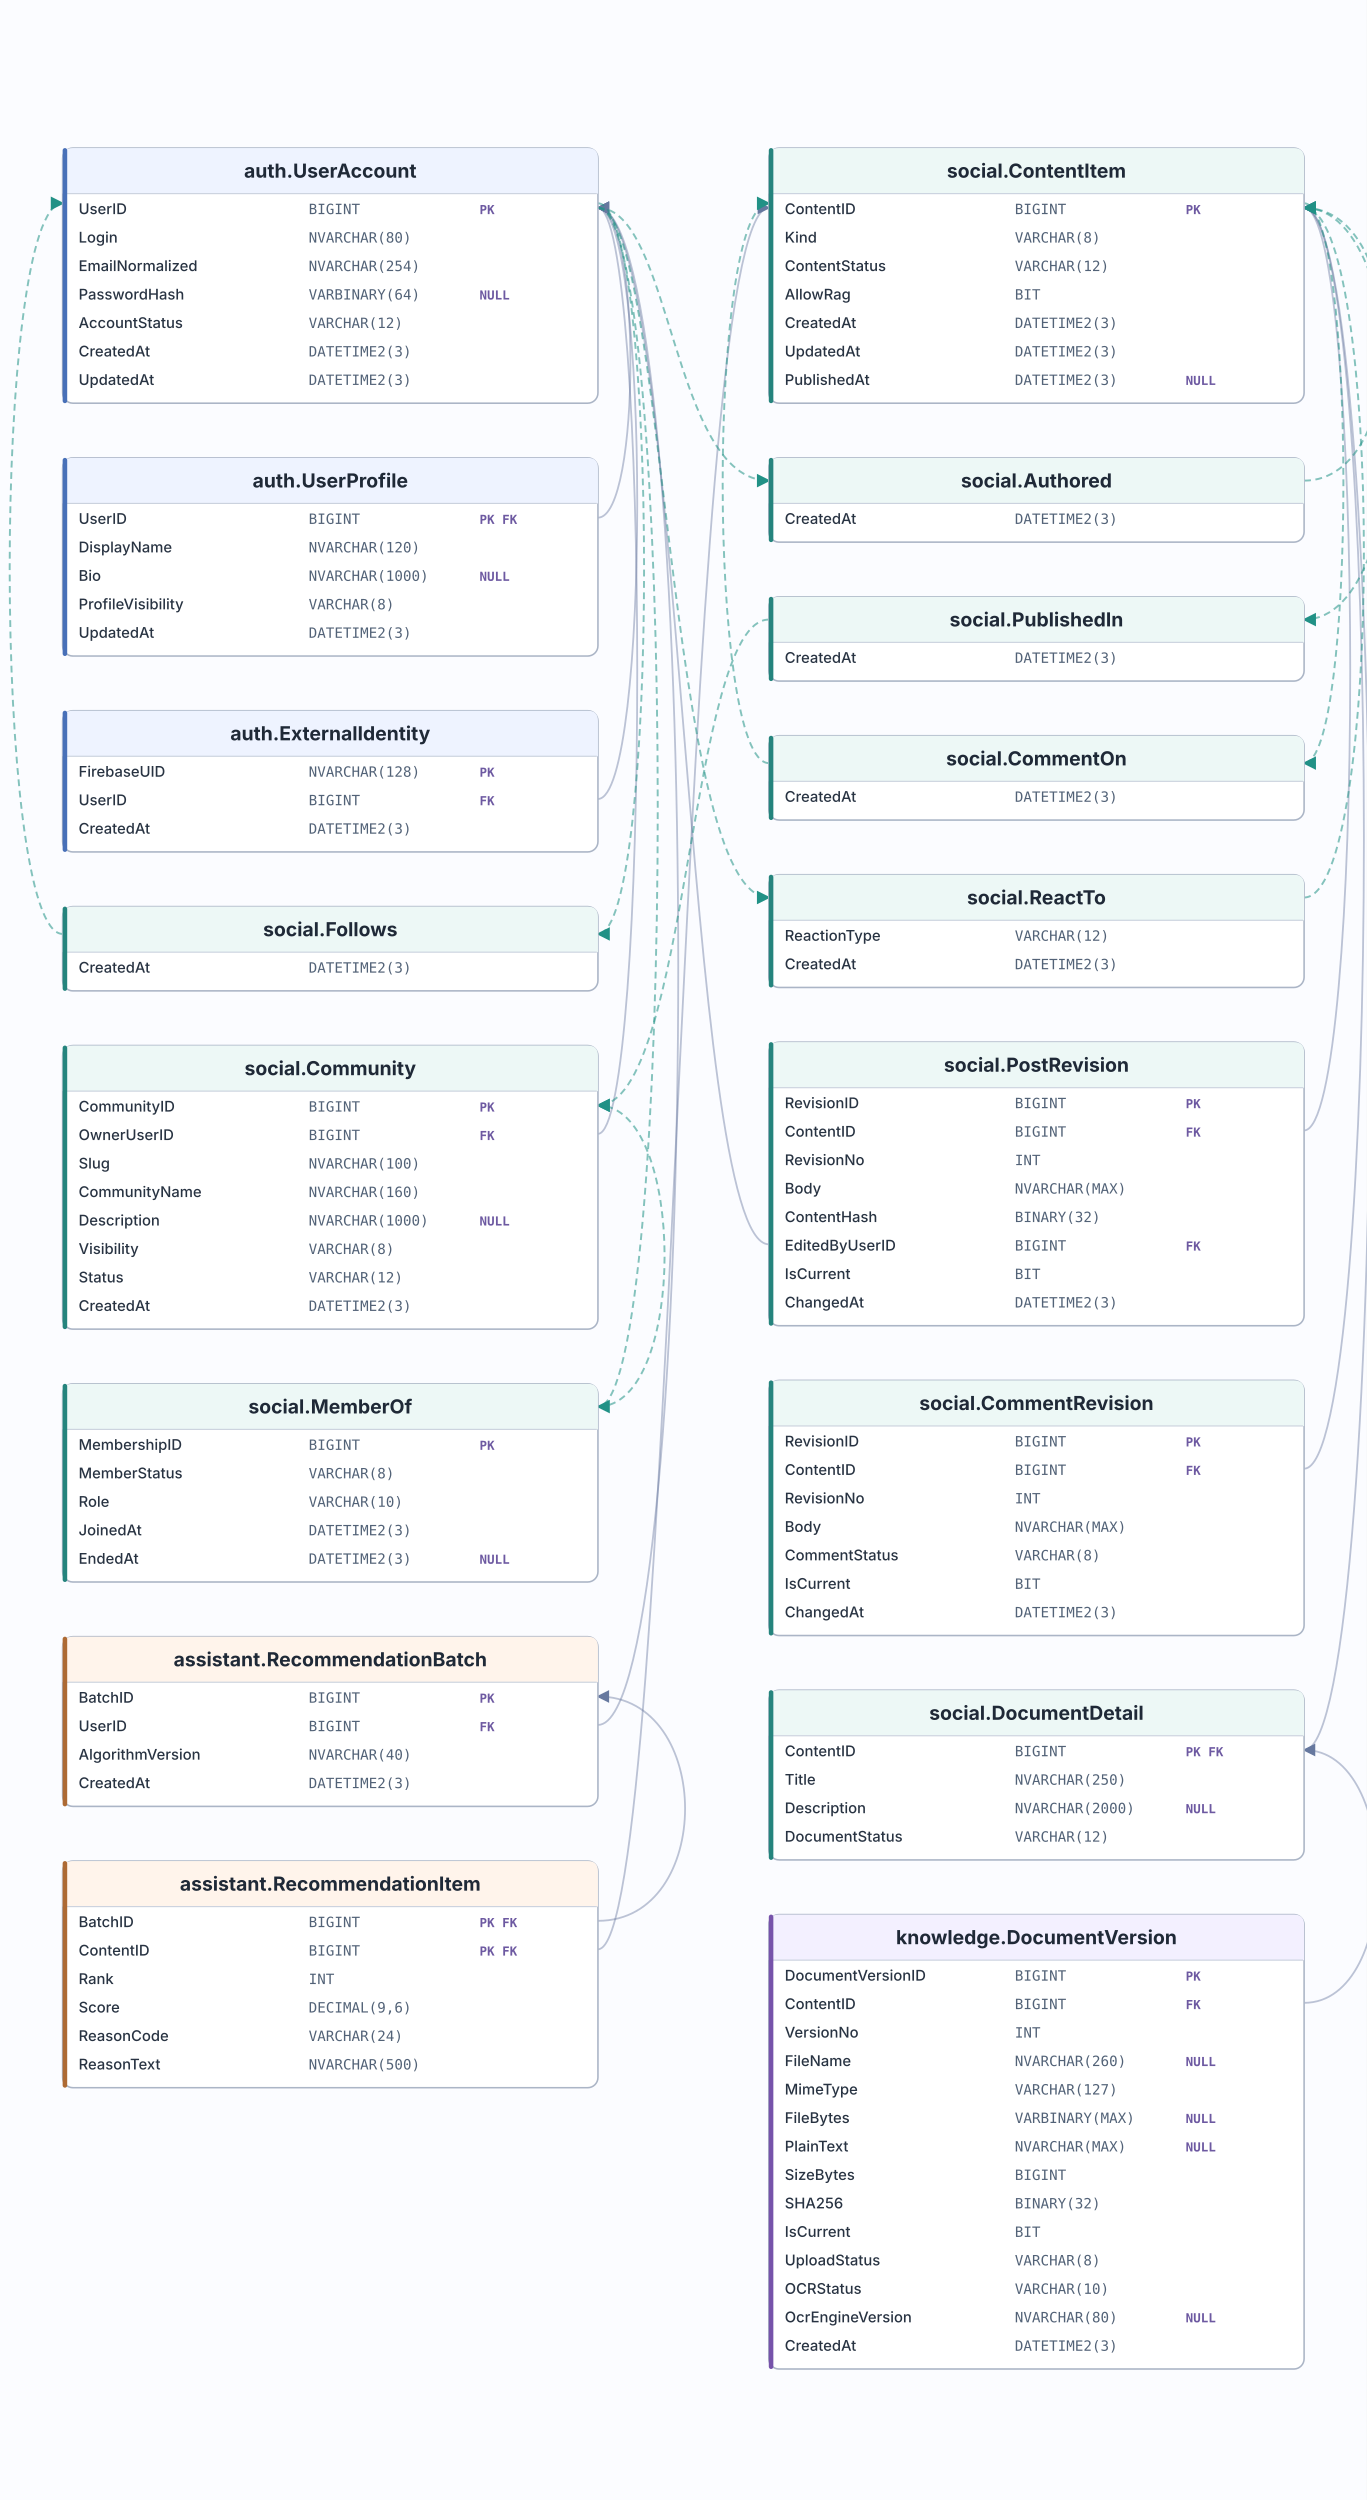
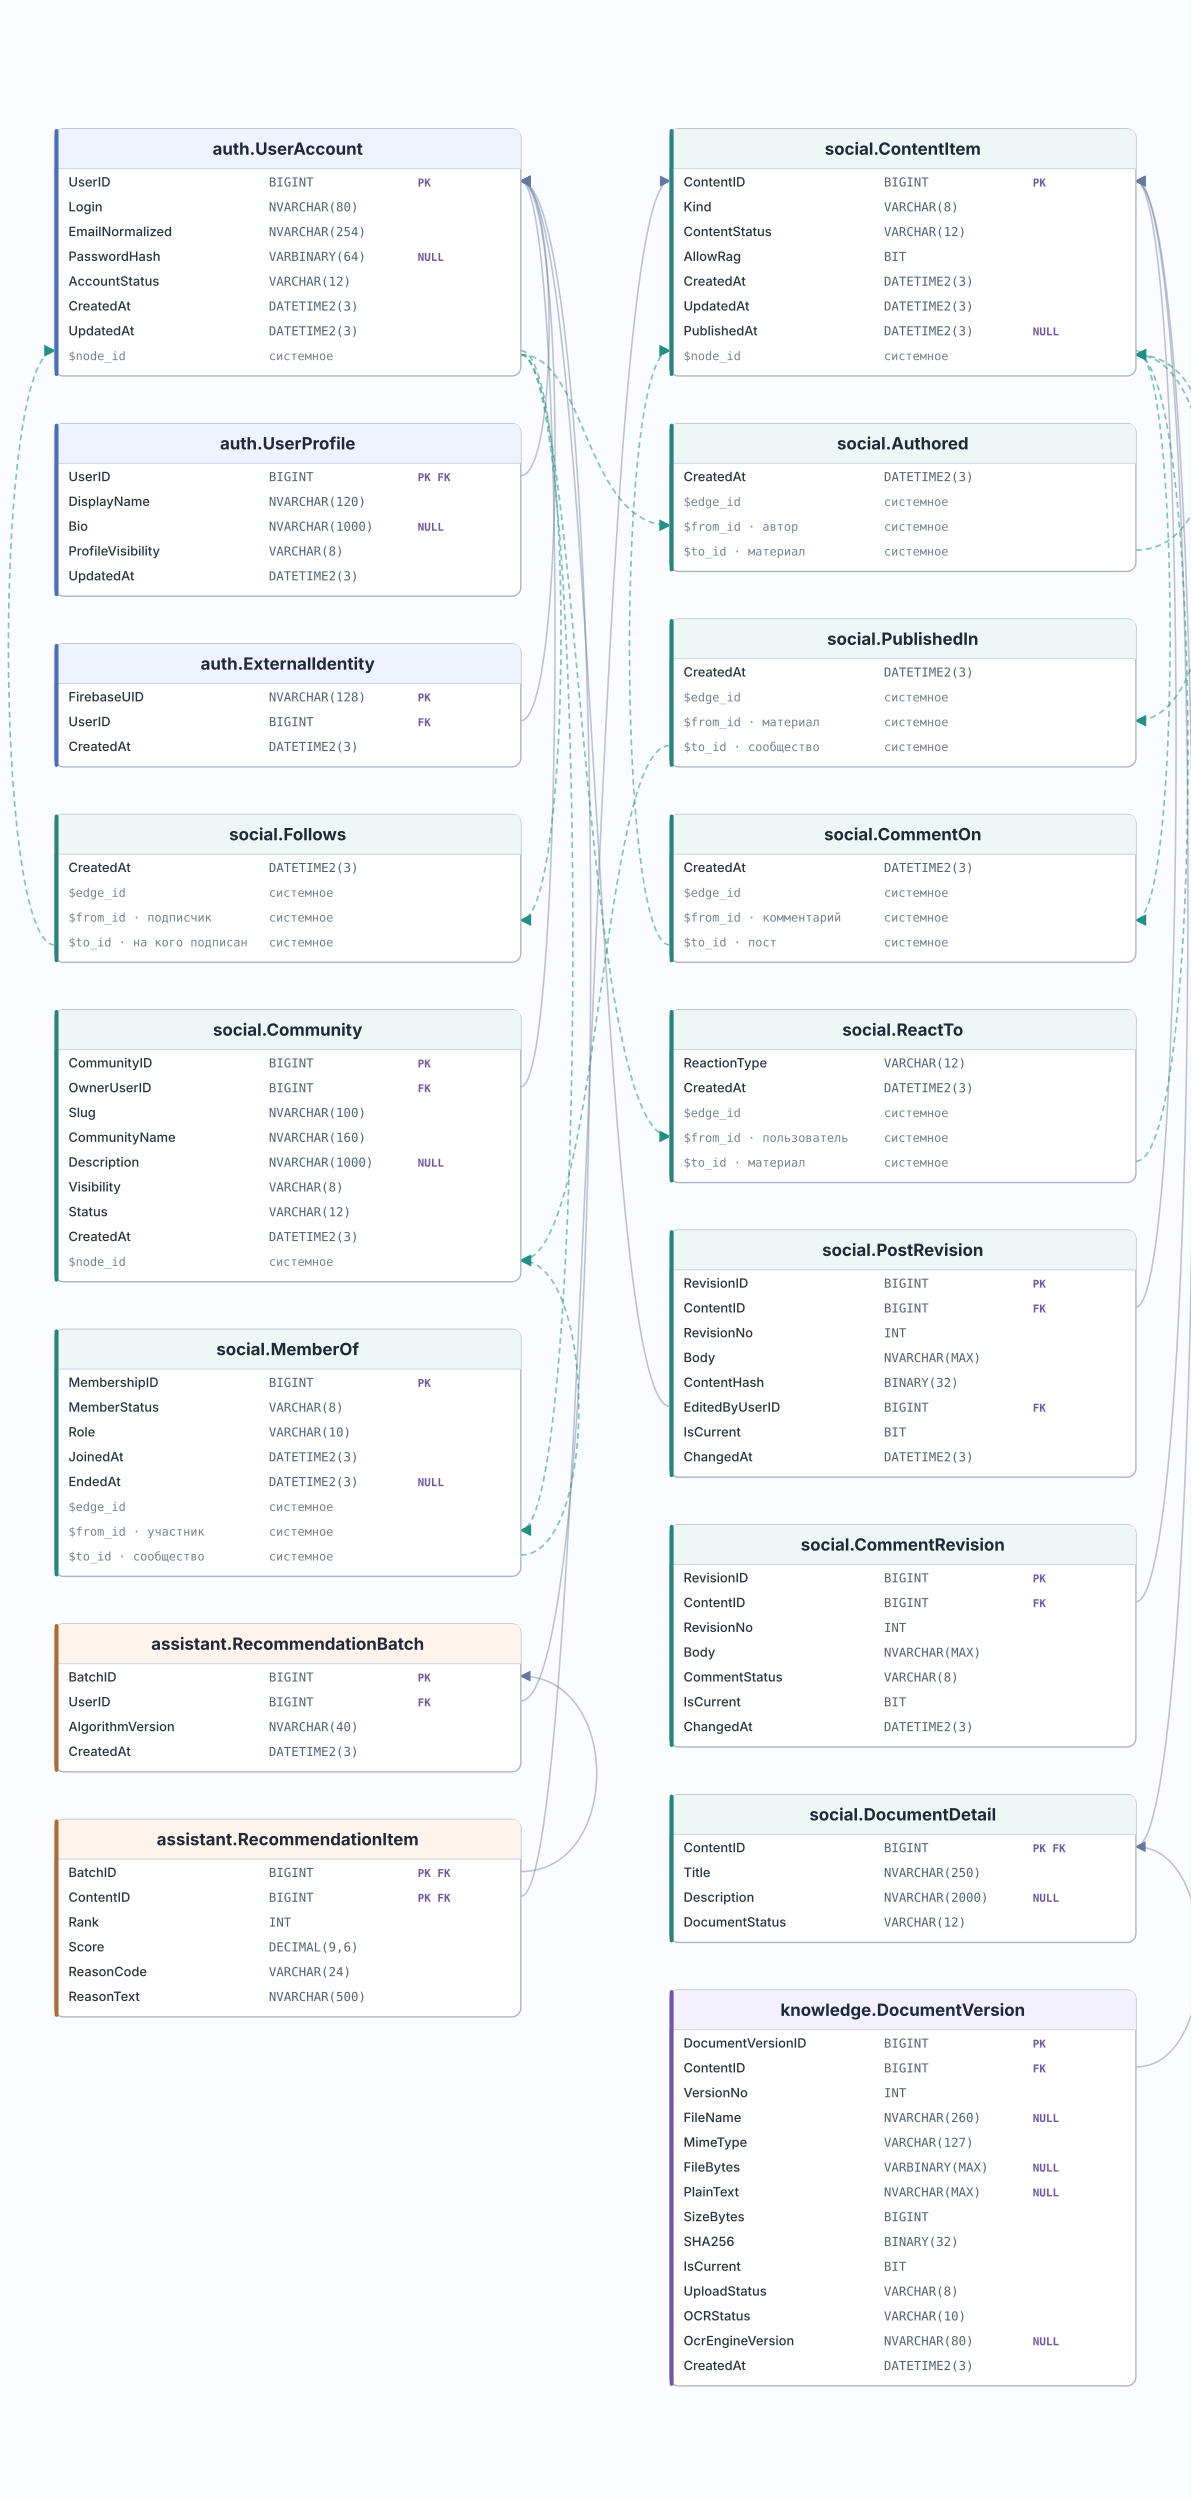
- <svg xmlns="http://www.w3.org/2000/svg" width="1200" height="2195" viewBox="0 0 1200 2195" role="img" aria-label="Продуктовые таблицы социальной сети, их поля и связи">
+ <svg xmlns="http://www.w3.org/2000/svg" width="1200" height="2520" viewBox="0 0 1200 2520" role="img" aria-label="Продуктовые таблицы социальной сети, их поля и связи">
  <defs>
    <marker id="fk-arrow" viewBox="0 0 8 8" refX="7" refY="4" markerWidth="7" markerHeight="7" orient="auto">
      <path d="M 0 0 L 8 4 L 0 8 z" fill="#66789f" />
    </marker>
    <marker id="graph-arrow" viewBox="0 0 8 8" refX="7" refY="4" markerWidth="7" markerHeight="7" orient="auto">
      <path d="M 0 0 L 8 4 L 0 8 z" fill="#219186" />
    </marker>
  </defs>
  <style>
.canvas{fill:#fbfcff}.card{fill:#fff;stroke:#abb5c6;stroke-width:1.4}.header-rule{stroke:#cbd2de;stroke-width:1}
.title{font:700 17px -apple-system,BlinkMacSystemFont,"Segoe UI",sans-serif;fill:#1f2937;text-anchor:middle}
.field-name{font:500 13px -apple-system,BlinkMacSystemFont,"Segoe UI",sans-serif;fill:#283342}
.field-type{font:400 12.5px ui-monospace,SFMono-Regular,Menlo,Consolas,monospace;fill:#526277}
.field-flags{font:600 11px ui-monospace,SFMono-Regular,Menlo,Consolas,monospace;fill:#6d59a1}
+ .field-system{font:400 12px ui-monospace,SFMono-Regular,Menlo,Consolas,monospace;fill:#758295}
.fk-link{fill:none;stroke:#66789f;stroke-width:1.6;stroke-opacity:.43;marker-end:url(#fk-arrow)}
.graph-link{fill:none;stroke:#219186;stroke-width:1.7;stroke-dasharray:6 4;stroke-opacity:.55;marker-end:url(#graph-arrow)}
.fk-link:hover,.graph-link:hover{stroke-width:3;stroke-opacity:1}
</style>
-   <rect class="canvas" width="1200" height="2195" />
+   <rect class="canvas" width="1200" height="2520" />
  <g id="connections">
-     <path class="fk-link" d="M 525 454.5 C 563 454.5, 563 182.5, 525 182.5" />
-     <path class="fk-link" d="M 525 995.5 C 571 995.5, 571 182.5, 525 182.5" />
-     <path class="fk-link" d="M 1145 992.5 C 1199 992.5, 1199 182.5, 1145 182.5" />
-     <path class="fk-link" d="M 675 1092.5 C 600 1092.5, 600 182.5, 525 182.5" />
-     <path class="fk-link" d="M 1145 1289.5 C 1215 1289.5, 1215 182.5, 1145 182.5" />
-     <path class="fk-link" d="M 1145 1536.5 C 1223 1536.5, 1223 182.5, 1145 182.5" />
-     <path class="fk-link" d="M 1145 1758.5 C 1231 1758.5, 1231 1536.5, 1145 1536.5" />
-     <path class="fk-link" d="M 525 1514.5 C 619 1514.5, 619 182.5, 525 182.5" />
-     <path class="fk-link" d="M 525 1686.5 C 627 1686.5, 627 1489.5, 525 1489.5" />
-     <path class="fk-link" d="M 525 1711.5 C 595 1711.5, 595 182.5, 675 182.5" />
-     <path class="fk-link" d="M 525 701.5 C 571 701.5, 571 182.5, 525 182.5" />
-     <path class="graph-link" d="M 525 178.5 C 579 178.5, 579 820.0, 525 820.0" />
-     <path class="graph-link" d="M 55 820.0 C -7 820.0, -7 178.5, 55 178.5" />
-     <path class="graph-link" d="M 525 182.5 C 595 182.5, 595 1235.0, 525 1235.0" />
-     <path class="graph-link" d="M 525 1235.0 C 603 1235.0, 603 970.5, 525 970.5" />
-     <path class="graph-link" d="M 525 182.5 C 590 182.5, 590 422.0, 675 422.0" />
-     <path class="graph-link" d="M 1145 422.0 C 1239 422.0, 1239 182.5, 1145 182.5" />
-     <path class="graph-link" d="M 1145 182.5 C 1247 182.5, 1247 544.0, 1145 544.0" />
-     <path class="graph-link" d="M 675 544.0 C 605 544.0, 605 970.5, 525 970.5" />
-     <path class="graph-link" d="M 1145 178.5 C 1191 178.5, 1191 670.0, 1145 670.0" />
-     <path class="graph-link" d="M 675 670.0 C 621 670.0, 621 178.5, 675 178.5" />
-     <path class="graph-link" d="M 525 182.5 C 585 182.5, 585 788.0, 675 788.0" />
-     <path class="graph-link" d="M 1145 788.0 C 1215 788.0, 1215 182.5, 1145 182.5" />
+     <path class="fk-link" d="M 525 479.5 C 563 479.5, 563 182.5, 525 182.5" />
+     <path class="fk-link" d="M 525 1095.5 C 571 1095.5, 571 182.5, 525 182.5" />
+     <path class="fk-link" d="M 1145 1317.5 C 1199 1317.5, 1199 182.5, 1145 182.5" />
+     <path class="fk-link" d="M 675 1417.5 C 600 1417.5, 600 182.5, 525 182.5" />
+     <path class="fk-link" d="M 1145 1614.5 C 1215 1614.5, 1215 182.5, 1145 182.5" />
+     <path class="fk-link" d="M 1145 1861.5 C 1223 1861.5, 1223 182.5, 1145 182.5" />
+     <path class="fk-link" d="M 1145 2083.5 C 1231 2083.5, 1231 1861.5, 1145 1861.5" />
+     <path class="fk-link" d="M 525 1714.5 C 619 1714.5, 619 182.5, 525 182.5" />
+     <path class="fk-link" d="M 525 1886.5 C 627 1886.5, 627 1689.5, 525 1689.5" />
+     <path class="fk-link" d="M 525 1911.5 C 595 1911.5, 595 182.5, 675 182.5" />
+     <path class="fk-link" d="M 525 726.5 C 571 726.5, 571 182.5, 525 182.5" />
+     <path class="graph-link" d="M 525 353.5 C 579 353.5, 579 927.5, 525 927.5" />
+     <path class="graph-link" d="M 55 952.5 C -7 952.5, -7 353.5, 55 353.5" />
+     <path class="graph-link" d="M 525 357.5 C 595 357.5, 595 1542.5, 525 1542.5" />
+     <path class="graph-link" d="M 525 1567.5 C 603 1567.5, 603 1270.5, 525 1270.5" />
+     <path class="graph-link" d="M 525 357.5 C 590 357.5, 590 529.5, 675 529.5" />
+     <path class="graph-link" d="M 1145 554.5 C 1239 554.5, 1239 357.5, 1145 357.5" />
+     <path class="graph-link" d="M 1145 357.5 C 1247 357.5, 1247 726.5, 1145 726.5" />
+     <path class="graph-link" d="M 675 751.5 C 605 751.5, 605 1270.5, 525 1270.5" />
+     <path class="graph-link" d="M 1145 353.5 C 1191 353.5, 1191 927.5, 1145 927.5" />
+     <path class="graph-link" d="M 675 952.5 C 621 952.5, 621 353.5, 675 353.5" />
+     <path class="graph-link" d="M 525 357.5 C 585 357.5, 585 1145.5, 675 1145.5" />
+     <path class="graph-link" d="M 1145 1170.5 C 1215 1170.5, 1215 357.5, 1145 357.5" />
  </g>
  <g class="table" id="auth.UserAccount" data-kind="NODE">
-     <rect class="card" x="55" y="130" width="470" height="224" rx="9" />
+     <rect class="card" x="55" y="130" width="470" height="249" rx="9" />
    <path d="M 64 130 H 516 Q 525 130 525 139 V 170 H 55 V 139 Q 55 130 64 130 Z" fill="#eef3ff" />
    <path d="M 56 170 H 524" class="header-rule" />
-     <rect x="55" y="130" width="4" height="224" rx="2" fill="#4870b8" />
+     <rect x="55" y="130" width="4" height="249" rx="2" fill="#4870b8" />
    <text class="title" x="290" y="156.0">auth.UserAccount</text>
    <text class="field-name" x="69" y="188.0">UserID</text>
    <text class="field-type" x="271" y="188.0">BIGINT</text>
    <text class="field-flags" x="421" y="188.0">PK</text>
    <text class="field-name" x="69" y="213.0">Login</text>
    <text class="field-type" x="271" y="213.0">NVARCHAR(80)</text>
    <text class="field-name" x="69" y="238.0">EmailNormalized</text>
    <text class="field-type" x="271" y="238.0">NVARCHAR(254)</text>
    <text class="field-name" x="69" y="263.0">PasswordHash</text>
    <text class="field-type" x="271" y="263.0">VARBINARY(64)</text>
    <text class="field-flags" x="421" y="263.0">NULL</text>
    <text class="field-name" x="69" y="288.0">AccountStatus</text>
    <text class="field-type" x="271" y="288.0">VARCHAR(12)</text>
    <text class="field-name" x="69" y="313.0">CreatedAt</text>
    <text class="field-type" x="271" y="313.0">DATETIME2(3)</text>
    <text class="field-name" x="69" y="338.0">UpdatedAt</text>
    <text class="field-type" x="271" y="338.0">DATETIME2(3)</text>
+     <text class="field-system" x="69" y="363.0">$node_id</text>
+     <text class="field-system" x="271" y="363.0">системное</text>
  </g>
  <g class="table" id="auth.UserProfile" data-kind="TABLE">
-     <rect class="card" x="55" y="402" width="470" height="174" rx="9" />
-     <path d="M 64 402 H 516 Q 525 402 525 411 V 442 H 55 V 411 Q 55 402 64 402 Z" fill="#eef3ff" />
-     <path d="M 56 442 H 524" class="header-rule" />
-     <rect x="55" y="402" width="4" height="174" rx="2" fill="#4870b8" />
-     <text class="title" x="290" y="428.0">auth.UserProfile</text>
-     <text class="field-name" x="69" y="460.0">UserID</text>
-     <text class="field-type" x="271" y="460.0">BIGINT</text>
-     <text class="field-flags" x="421" y="460.0">PK FK</text>
-     <text class="field-name" x="69" y="485.0">DisplayName</text>
-     <text class="field-type" x="271" y="485.0">NVARCHAR(120)</text>
-     <text class="field-name" x="69" y="510.0">Bio</text>
-     <text class="field-type" x="271" y="510.0">NVARCHAR(1000)</text>
-     <text class="field-flags" x="421" y="510.0">NULL</text>
-     <text class="field-name" x="69" y="535.0">ProfileVisibility</text>
-     <text class="field-type" x="271" y="535.0">VARCHAR(8)</text>
-     <text class="field-name" x="69" y="560.0">UpdatedAt</text>
-     <text class="field-type" x="271" y="560.0">DATETIME2(3)</text>
+     <rect class="card" x="55" y="427" width="470" height="174" rx="9" />
+     <path d="M 64 427 H 516 Q 525 427 525 436 V 467 H 55 V 436 Q 55 427 64 427 Z" fill="#eef3ff" />
+     <path d="M 56 467 H 524" class="header-rule" />
+     <rect x="55" y="427" width="4" height="174" rx="2" fill="#4870b8" />
+     <text class="title" x="290" y="453.0">auth.UserProfile</text>
+     <text class="field-name" x="69" y="485.0">UserID</text>
+     <text class="field-type" x="271" y="485.0">BIGINT</text>
+     <text class="field-flags" x="421" y="485.0">PK FK</text>
+     <text class="field-name" x="69" y="510.0">DisplayName</text>
+     <text class="field-type" x="271" y="510.0">NVARCHAR(120)</text>
+     <text class="field-name" x="69" y="535.0">Bio</text>
+     <text class="field-type" x="271" y="535.0">NVARCHAR(1000)</text>
+     <text class="field-flags" x="421" y="535.0">NULL</text>
+     <text class="field-name" x="69" y="560.0">ProfileVisibility</text>
+     <text class="field-type" x="271" y="560.0">VARCHAR(8)</text>
+     <text class="field-name" x="69" y="585.0">UpdatedAt</text>
+     <text class="field-type" x="271" y="585.0">DATETIME2(3)</text>
  </g>
  <g class="table" id="auth.ExternalIdentity" data-kind="TABLE">
-     <rect class="card" x="55" y="624" width="470" height="124" rx="9" />
-     <path d="M 64 624 H 516 Q 525 624 525 633 V 664 H 55 V 633 Q 55 624 64 624 Z" fill="#eef3ff" />
-     <path d="M 56 664 H 524" class="header-rule" />
-     <rect x="55" y="624" width="4" height="124" rx="2" fill="#4870b8" />
-     <text class="title" x="290" y="650.0">auth.ExternalIdentity</text>
-     <text class="field-name" x="69" y="682.0">FirebaseUID</text>
-     <text class="field-type" x="271" y="682.0">NVARCHAR(128)</text>
-     <text class="field-flags" x="421" y="682.0">PK</text>
-     <text class="field-name" x="69" y="707.0">UserID</text>
-     <text class="field-type" x="271" y="707.0">BIGINT</text>
-     <text class="field-flags" x="421" y="707.0">FK</text>
-     <text class="field-name" x="69" y="732.0">CreatedAt</text>
-     <text class="field-type" x="271" y="732.0">DATETIME2(3)</text>
+     <rect class="card" x="55" y="649" width="470" height="124" rx="9" />
+     <path d="M 64 649 H 516 Q 525 649 525 658 V 689 H 55 V 658 Q 55 649 64 649 Z" fill="#eef3ff" />
+     <path d="M 56 689 H 524" class="header-rule" />
+     <rect x="55" y="649" width="4" height="124" rx="2" fill="#4870b8" />
+     <text class="title" x="290" y="675.0">auth.ExternalIdentity</text>
+     <text class="field-name" x="69" y="707.0">FirebaseUID</text>
+     <text class="field-type" x="271" y="707.0">NVARCHAR(128)</text>
+     <text class="field-flags" x="421" y="707.0">PK</text>
+     <text class="field-name" x="69" y="732.0">UserID</text>
+     <text class="field-type" x="271" y="732.0">BIGINT</text>
+     <text class="field-flags" x="421" y="732.0">FK</text>
+     <text class="field-name" x="69" y="757.0">CreatedAt</text>
+     <text class="field-type" x="271" y="757.0">DATETIME2(3)</text>
  </g>
  <g class="table" id="social.Follows" data-kind="EDGE">
-     <rect class="card" x="55" y="796" width="470" height="74" rx="9" />
-     <path d="M 64 796 H 516 Q 525 796 525 805 V 836 H 55 V 805 Q 55 796 64 796 Z" fill="#edf8f6" />
-     <path d="M 56 836 H 524" class="header-rule" />
-     <rect x="55" y="796" width="4" height="74" rx="2" fill="#25847d" />
-     <text class="title" x="290" y="822.0">social.Follows</text>
-     <text class="field-name" x="69" y="854.0">CreatedAt</text>
-     <text class="field-type" x="271" y="854.0">DATETIME2(3)</text>
+     <rect class="card" x="55" y="821" width="470" height="149" rx="9" />
+     <path d="M 64 821 H 516 Q 525 821 525 830 V 861 H 55 V 830 Q 55 821 64 821 Z" fill="#edf8f6" />
+     <path d="M 56 861 H 524" class="header-rule" />
+     <rect x="55" y="821" width="4" height="149" rx="2" fill="#25847d" />
+     <text class="title" x="290" y="847.0">social.Follows</text>
+     <text class="field-name" x="69" y="879.0">CreatedAt</text>
+     <text class="field-type" x="271" y="879.0">DATETIME2(3)</text>
+     <text class="field-system" x="69" y="904.0">$edge_id</text>
+     <text class="field-system" x="271" y="904.0">системное</text>
+     <text class="field-system" x="69" y="929.0">$from_id · подписчик</text>
+     <text class="field-system" x="271" y="929.0">системное</text>
+     <text class="field-system" x="69" y="954.0">$to_id · на кого подписан</text>
+     <text class="field-system" x="271" y="954.0">системное</text>
  </g>
  <g class="table" id="social.Community" data-kind="NODE">
-     <rect class="card" x="55" y="918" width="470" height="249" rx="9" />
-     <path d="M 64 918 H 516 Q 525 918 525 927 V 958 H 55 V 927 Q 55 918 64 918 Z" fill="#edf8f6" />
-     <path d="M 56 958 H 524" class="header-rule" />
-     <rect x="55" y="918" width="4" height="249" rx="2" fill="#25847d" />
-     <text class="title" x="290" y="944.0">social.Community</text>
-     <text class="field-name" x="69" y="976.0">CommunityID</text>
-     <text class="field-type" x="271" y="976.0">BIGINT</text>
-     <text class="field-flags" x="421" y="976.0">PK</text>
-     <text class="field-name" x="69" y="1001.0">OwnerUserID</text>
-     <text class="field-type" x="271" y="1001.0">BIGINT</text>
-     <text class="field-flags" x="421" y="1001.0">FK</text>
-     <text class="field-name" x="69" y="1026.0">Slug</text>
-     <text class="field-type" x="271" y="1026.0">NVARCHAR(100)</text>
-     <text class="field-name" x="69" y="1051.0">CommunityName</text>
-     <text class="field-type" x="271" y="1051.0">NVARCHAR(160)</text>
-     <text class="field-name" x="69" y="1076.0">Description</text>
-     <text class="field-type" x="271" y="1076.0">NVARCHAR(1000)</text>
-     <text class="field-flags" x="421" y="1076.0">NULL</text>
-     <text class="field-name" x="69" y="1101.0">Visibility</text>
-     <text class="field-type" x="271" y="1101.0">VARCHAR(8)</text>
-     <text class="field-name" x="69" y="1126.0">Status</text>
-     <text class="field-type" x="271" y="1126.0">VARCHAR(12)</text>
-     <text class="field-name" x="69" y="1151.0">CreatedAt</text>
-     <text class="field-type" x="271" y="1151.0">DATETIME2(3)</text>
+     <rect class="card" x="55" y="1018" width="470" height="274" rx="9" />
+     <path d="M 64 1018 H 516 Q 525 1018 525 1027 V 1058 H 55 V 1027 Q 55 1018 64 1018 Z" fill="#edf8f6" />
+     <path d="M 56 1058 H 524" class="header-rule" />
+     <rect x="55" y="1018" width="4" height="274" rx="2" fill="#25847d" />
+     <text class="title" x="290" y="1044.0">social.Community</text>
+     <text class="field-name" x="69" y="1076.0">CommunityID</text>
+     <text class="field-type" x="271" y="1076.0">BIGINT</text>
+     <text class="field-flags" x="421" y="1076.0">PK</text>
+     <text class="field-name" x="69" y="1101.0">OwnerUserID</text>
+     <text class="field-type" x="271" y="1101.0">BIGINT</text>
+     <text class="field-flags" x="421" y="1101.0">FK</text>
+     <text class="field-name" x="69" y="1126.0">Slug</text>
+     <text class="field-type" x="271" y="1126.0">NVARCHAR(100)</text>
+     <text class="field-name" x="69" y="1151.0">CommunityName</text>
+     <text class="field-type" x="271" y="1151.0">NVARCHAR(160)</text>
+     <text class="field-name" x="69" y="1176.0">Description</text>
+     <text class="field-type" x="271" y="1176.0">NVARCHAR(1000)</text>
+     <text class="field-flags" x="421" y="1176.0">NULL</text>
+     <text class="field-name" x="69" y="1201.0">Visibility</text>
+     <text class="field-type" x="271" y="1201.0">VARCHAR(8)</text>
+     <text class="field-name" x="69" y="1226.0">Status</text>
+     <text class="field-type" x="271" y="1226.0">VARCHAR(12)</text>
+     <text class="field-name" x="69" y="1251.0">CreatedAt</text>
+     <text class="field-type" x="271" y="1251.0">DATETIME2(3)</text>
+     <text class="field-system" x="69" y="1276.0">$node_id</text>
+     <text class="field-system" x="271" y="1276.0">системное</text>
  </g>
  <g class="table" id="social.MemberOf" data-kind="EDGE">
-     <rect class="card" x="55" y="1215" width="470" height="174" rx="9" />
-     <path d="M 64 1215 H 516 Q 525 1215 525 1224 V 1255 H 55 V 1224 Q 55 1215 64 1215 Z" fill="#edf8f6" />
-     <path d="M 56 1255 H 524" class="header-rule" />
-     <rect x="55" y="1215" width="4" height="174" rx="2" fill="#25847d" />
-     <text class="title" x="290" y="1241.0">social.MemberOf</text>
-     <text class="field-name" x="69" y="1273.0">MembershipID</text>
-     <text class="field-type" x="271" y="1273.0">BIGINT</text>
-     <text class="field-flags" x="421" y="1273.0">PK</text>
-     <text class="field-name" x="69" y="1298.0">MemberStatus</text>
-     <text class="field-type" x="271" y="1298.0">VARCHAR(8)</text>
-     <text class="field-name" x="69" y="1323.0">Role</text>
-     <text class="field-type" x="271" y="1323.0">VARCHAR(10)</text>
-     <text class="field-name" x="69" y="1348.0">JoinedAt</text>
-     <text class="field-type" x="271" y="1348.0">DATETIME2(3)</text>
-     <text class="field-name" x="69" y="1373.0">EndedAt</text>
-     <text class="field-type" x="271" y="1373.0">DATETIME2(3)</text>
-     <text class="field-flags" x="421" y="1373.0">NULL</text>
+     <rect class="card" x="55" y="1340" width="470" height="249" rx="9" />
+     <path d="M 64 1340 H 516 Q 525 1340 525 1349 V 1380 H 55 V 1349 Q 55 1340 64 1340 Z" fill="#edf8f6" />
+     <path d="M 56 1380 H 524" class="header-rule" />
+     <rect x="55" y="1340" width="4" height="249" rx="2" fill="#25847d" />
+     <text class="title" x="290" y="1366.0">social.MemberOf</text>
+     <text class="field-name" x="69" y="1398.0">MembershipID</text>
+     <text class="field-type" x="271" y="1398.0">BIGINT</text>
+     <text class="field-flags" x="421" y="1398.0">PK</text>
+     <text class="field-name" x="69" y="1423.0">MemberStatus</text>
+     <text class="field-type" x="271" y="1423.0">VARCHAR(8)</text>
+     <text class="field-name" x="69" y="1448.0">Role</text>
+     <text class="field-type" x="271" y="1448.0">VARCHAR(10)</text>
+     <text class="field-name" x="69" y="1473.0">JoinedAt</text>
+     <text class="field-type" x="271" y="1473.0">DATETIME2(3)</text>
+     <text class="field-name" x="69" y="1498.0">EndedAt</text>
+     <text class="field-type" x="271" y="1498.0">DATETIME2(3)</text>
+     <text class="field-flags" x="421" y="1498.0">NULL</text>
+     <text class="field-system" x="69" y="1523.0">$edge_id</text>
+     <text class="field-system" x="271" y="1523.0">системное</text>
+     <text class="field-system" x="69" y="1548.0">$from_id · участник</text>
+     <text class="field-system" x="271" y="1548.0">системное</text>
+     <text class="field-system" x="69" y="1573.0">$to_id · сообщество</text>
+     <text class="field-system" x="271" y="1573.0">системное</text>
  </g>
  <g class="table" id="assistant.RecommendationBatch" data-kind="TABLE">
-     <rect class="card" x="55" y="1437" width="470" height="149" rx="9" />
-     <path d="M 64 1437 H 516 Q 525 1437 525 1446 V 1477 H 55 V 1446 Q 55 1437 64 1437 Z" fill="#fff4eb" />
-     <path d="M 56 1477 H 524" class="header-rule" />
-     <rect x="55" y="1437" width="4" height="149" rx="2" fill="#ad6a34" />
-     <text class="title" x="290" y="1463.0">assistant.RecommendationBatch</text>
-     <text class="field-name" x="69" y="1495.0">BatchID</text>
-     <text class="field-type" x="271" y="1495.0">BIGINT</text>
-     <text class="field-flags" x="421" y="1495.0">PK</text>
-     <text class="field-name" x="69" y="1520.0">UserID</text>
-     <text class="field-type" x="271" y="1520.0">BIGINT</text>
-     <text class="field-flags" x="421" y="1520.0">FK</text>
-     <text class="field-name" x="69" y="1545.0">AlgorithmVersion</text>
-     <text class="field-type" x="271" y="1545.0">NVARCHAR(40)</text>
-     <text class="field-name" x="69" y="1570.0">CreatedAt</text>
-     <text class="field-type" x="271" y="1570.0">DATETIME2(3)</text>
+     <rect class="card" x="55" y="1637" width="470" height="149" rx="9" />
+     <path d="M 64 1637 H 516 Q 525 1637 525 1646 V 1677 H 55 V 1646 Q 55 1637 64 1637 Z" fill="#fff4eb" />
+     <path d="M 56 1677 H 524" class="header-rule" />
+     <rect x="55" y="1637" width="4" height="149" rx="2" fill="#ad6a34" />
+     <text class="title" x="290" y="1663.0">assistant.RecommendationBatch</text>
+     <text class="field-name" x="69" y="1695.0">BatchID</text>
+     <text class="field-type" x="271" y="1695.0">BIGINT</text>
+     <text class="field-flags" x="421" y="1695.0">PK</text>
+     <text class="field-name" x="69" y="1720.0">UserID</text>
+     <text class="field-type" x="271" y="1720.0">BIGINT</text>
+     <text class="field-flags" x="421" y="1720.0">FK</text>
+     <text class="field-name" x="69" y="1745.0">AlgorithmVersion</text>
+     <text class="field-type" x="271" y="1745.0">NVARCHAR(40)</text>
+     <text class="field-name" x="69" y="1770.0">CreatedAt</text>
+     <text class="field-type" x="271" y="1770.0">DATETIME2(3)</text>
  </g>
  <g class="table" id="assistant.RecommendationItem" data-kind="TABLE">
-     <rect class="card" x="55" y="1634" width="470" height="199" rx="9" />
-     <path d="M 64 1634 H 516 Q 525 1634 525 1643 V 1674 H 55 V 1643 Q 55 1634 64 1634 Z" fill="#fff4eb" />
-     <path d="M 56 1674 H 524" class="header-rule" />
-     <rect x="55" y="1634" width="4" height="199" rx="2" fill="#ad6a34" />
-     <text class="title" x="290" y="1660.0">assistant.RecommendationItem</text>
-     <text class="field-name" x="69" y="1692.0">BatchID</text>
-     <text class="field-type" x="271" y="1692.0">BIGINT</text>
-     <text class="field-flags" x="421" y="1692.0">PK FK</text>
-     <text class="field-name" x="69" y="1717.0">ContentID</text>
-     <text class="field-type" x="271" y="1717.0">BIGINT</text>
-     <text class="field-flags" x="421" y="1717.0">PK FK</text>
-     <text class="field-name" x="69" y="1742.0">Rank</text>
-     <text class="field-type" x="271" y="1742.0">INT</text>
-     <text class="field-name" x="69" y="1767.0">Score</text>
-     <text class="field-type" x="271" y="1767.0">DECIMAL(9,6)</text>
-     <text class="field-name" x="69" y="1792.0">ReasonCode</text>
-     <text class="field-type" x="271" y="1792.0">VARCHAR(24)</text>
-     <text class="field-name" x="69" y="1817.0">ReasonText</text>
-     <text class="field-type" x="271" y="1817.0">NVARCHAR(500)</text>
+     <rect class="card" x="55" y="1834" width="470" height="199" rx="9" />
+     <path d="M 64 1834 H 516 Q 525 1834 525 1843 V 1874 H 55 V 1843 Q 55 1834 64 1834 Z" fill="#fff4eb" />
+     <path d="M 56 1874 H 524" class="header-rule" />
+     <rect x="55" y="1834" width="4" height="199" rx="2" fill="#ad6a34" />
+     <text class="title" x="290" y="1860.0">assistant.RecommendationItem</text>
+     <text class="field-name" x="69" y="1892.0">BatchID</text>
+     <text class="field-type" x="271" y="1892.0">BIGINT</text>
+     <text class="field-flags" x="421" y="1892.0">PK FK</text>
+     <text class="field-name" x="69" y="1917.0">ContentID</text>
+     <text class="field-type" x="271" y="1917.0">BIGINT</text>
+     <text class="field-flags" x="421" y="1917.0">PK FK</text>
+     <text class="field-name" x="69" y="1942.0">Rank</text>
+     <text class="field-type" x="271" y="1942.0">INT</text>
+     <text class="field-name" x="69" y="1967.0">Score</text>
+     <text class="field-type" x="271" y="1967.0">DECIMAL(9,6)</text>
+     <text class="field-name" x="69" y="1992.0">ReasonCode</text>
+     <text class="field-type" x="271" y="1992.0">VARCHAR(24)</text>
+     <text class="field-name" x="69" y="2017.0">ReasonText</text>
+     <text class="field-type" x="271" y="2017.0">NVARCHAR(500)</text>
  </g>
  <g class="table" id="social.ContentItem" data-kind="NODE">
-     <rect class="card" x="675" y="130" width="470" height="224" rx="9" />
+     <rect class="card" x="675" y="130" width="470" height="249" rx="9" />
    <path d="M 684 130 H 1136 Q 1145 130 1145 139 V 170 H 675 V 139 Q 675 130 684 130 Z" fill="#edf8f6" />
    <path d="M 676 170 H 1144" class="header-rule" />
-     <rect x="675" y="130" width="4" height="224" rx="2" fill="#25847d" />
+     <rect x="675" y="130" width="4" height="249" rx="2" fill="#25847d" />
    <text class="title" x="910" y="156.0">social.ContentItem</text>
    <text class="field-name" x="689" y="188.0">ContentID</text>
    <text class="field-type" x="891" y="188.0">BIGINT</text>
    <text class="field-flags" x="1041" y="188.0">PK</text>
    <text class="field-name" x="689" y="213.0">Kind</text>
    <text class="field-type" x="891" y="213.0">VARCHAR(8)</text>
    <text class="field-name" x="689" y="238.0">ContentStatus</text>
    <text class="field-type" x="891" y="238.0">VARCHAR(12)</text>
    <text class="field-name" x="689" y="263.0">AllowRag</text>
    <text class="field-type" x="891" y="263.0">BIT</text>
    <text class="field-name" x="689" y="288.0">CreatedAt</text>
    <text class="field-type" x="891" y="288.0">DATETIME2(3)</text>
    <text class="field-name" x="689" y="313.0">UpdatedAt</text>
    <text class="field-type" x="891" y="313.0">DATETIME2(3)</text>
    <text class="field-name" x="689" y="338.0">PublishedAt</text>
    <text class="field-type" x="891" y="338.0">DATETIME2(3)</text>
    <text class="field-flags" x="1041" y="338.0">NULL</text>
+     <text class="field-system" x="689" y="363.0">$node_id</text>
+     <text class="field-system" x="891" y="363.0">системное</text>
  </g>
  <g class="table" id="social.Authored" data-kind="EDGE">
-     <rect class="card" x="675" y="402" width="470" height="74" rx="9" />
-     <path d="M 684 402 H 1136 Q 1145 402 1145 411 V 442 H 675 V 411 Q 675 402 684 402 Z" fill="#edf8f6" />
-     <path d="M 676 442 H 1144" class="header-rule" />
-     <rect x="675" y="402" width="4" height="74" rx="2" fill="#25847d" />
-     <text class="title" x="910" y="428.0">social.Authored</text>
-     <text class="field-name" x="689" y="460.0">CreatedAt</text>
-     <text class="field-type" x="891" y="460.0">DATETIME2(3)</text>
+     <rect class="card" x="675" y="427" width="470" height="149" rx="9" />
+     <path d="M 684 427 H 1136 Q 1145 427 1145 436 V 467 H 675 V 436 Q 675 427 684 427 Z" fill="#edf8f6" />
+     <path d="M 676 467 H 1144" class="header-rule" />
+     <rect x="675" y="427" width="4" height="149" rx="2" fill="#25847d" />
+     <text class="title" x="910" y="453.0">social.Authored</text>
+     <text class="field-name" x="689" y="485.0">CreatedAt</text>
+     <text class="field-type" x="891" y="485.0">DATETIME2(3)</text>
+     <text class="field-system" x="689" y="510.0">$edge_id</text>
+     <text class="field-system" x="891" y="510.0">системное</text>
+     <text class="field-system" x="689" y="535.0">$from_id · автор</text>
+     <text class="field-system" x="891" y="535.0">системное</text>
+     <text class="field-system" x="689" y="560.0">$to_id · материал</text>
+     <text class="field-system" x="891" y="560.0">системное</text>
  </g>
  <g class="table" id="social.PublishedIn" data-kind="EDGE">
-     <rect class="card" x="675" y="524" width="470" height="74" rx="9" />
-     <path d="M 684 524 H 1136 Q 1145 524 1145 533 V 564 H 675 V 533 Q 675 524 684 524 Z" fill="#edf8f6" />
-     <path d="M 676 564 H 1144" class="header-rule" />
-     <rect x="675" y="524" width="4" height="74" rx="2" fill="#25847d" />
-     <text class="title" x="910" y="550.0">social.PublishedIn</text>
-     <text class="field-name" x="689" y="582.0">CreatedAt</text>
-     <text class="field-type" x="891" y="582.0">DATETIME2(3)</text>
+     <rect class="card" x="675" y="624" width="470" height="149" rx="9" />
+     <path d="M 684 624 H 1136 Q 1145 624 1145 633 V 664 H 675 V 633 Q 675 624 684 624 Z" fill="#edf8f6" />
+     <path d="M 676 664 H 1144" class="header-rule" />
+     <rect x="675" y="624" width="4" height="149" rx="2" fill="#25847d" />
+     <text class="title" x="910" y="650.0">social.PublishedIn</text>
+     <text class="field-name" x="689" y="682.0">CreatedAt</text>
+     <text class="field-type" x="891" y="682.0">DATETIME2(3)</text>
+     <text class="field-system" x="689" y="707.0">$edge_id</text>
+     <text class="field-system" x="891" y="707.0">системное</text>
+     <text class="field-system" x="689" y="732.0">$from_id · материал</text>
+     <text class="field-system" x="891" y="732.0">системное</text>
+     <text class="field-system" x="689" y="757.0">$to_id · сообщество</text>
+     <text class="field-system" x="891" y="757.0">системное</text>
  </g>
  <g class="table" id="social.CommentOn" data-kind="EDGE">
-     <rect class="card" x="675" y="646" width="470" height="74" rx="9" />
-     <path d="M 684 646 H 1136 Q 1145 646 1145 655 V 686 H 675 V 655 Q 675 646 684 646 Z" fill="#edf8f6" />
-     <path d="M 676 686 H 1144" class="header-rule" />
-     <rect x="675" y="646" width="4" height="74" rx="2" fill="#25847d" />
-     <text class="title" x="910" y="672.0">social.CommentOn</text>
-     <text class="field-name" x="689" y="704.0">CreatedAt</text>
-     <text class="field-type" x="891" y="704.0">DATETIME2(3)</text>
+     <rect class="card" x="675" y="821" width="470" height="149" rx="9" />
+     <path d="M 684 821 H 1136 Q 1145 821 1145 830 V 861 H 675 V 830 Q 675 821 684 821 Z" fill="#edf8f6" />
+     <path d="M 676 861 H 1144" class="header-rule" />
+     <rect x="675" y="821" width="4" height="149" rx="2" fill="#25847d" />
+     <text class="title" x="910" y="847.0">social.CommentOn</text>
+     <text class="field-name" x="689" y="879.0">CreatedAt</text>
+     <text class="field-type" x="891" y="879.0">DATETIME2(3)</text>
+     <text class="field-system" x="689" y="904.0">$edge_id</text>
+     <text class="field-system" x="891" y="904.0">системное</text>
+     <text class="field-system" x="689" y="929.0">$from_id · комментарий</text>
+     <text class="field-system" x="891" y="929.0">системное</text>
+     <text class="field-system" x="689" y="954.0">$to_id · пост</text>
+     <text class="field-system" x="891" y="954.0">системное</text>
  </g>
  <g class="table" id="social.ReactTo" data-kind="EDGE">
-     <rect class="card" x="675" y="768" width="470" height="99" rx="9" />
-     <path d="M 684 768 H 1136 Q 1145 768 1145 777 V 808 H 675 V 777 Q 675 768 684 768 Z" fill="#edf8f6" />
-     <path d="M 676 808 H 1144" class="header-rule" />
-     <rect x="675" y="768" width="4" height="99" rx="2" fill="#25847d" />
-     <text class="title" x="910" y="794.0">social.ReactTo</text>
-     <text class="field-name" x="689" y="826.0">ReactionType</text>
-     <text class="field-type" x="891" y="826.0">VARCHAR(12)</text>
-     <text class="field-name" x="689" y="851.0">CreatedAt</text>
-     <text class="field-type" x="891" y="851.0">DATETIME2(3)</text>
+     <rect class="card" x="675" y="1018" width="470" height="174" rx="9" />
+     <path d="M 684 1018 H 1136 Q 1145 1018 1145 1027 V 1058 H 675 V 1027 Q 675 1018 684 1018 Z" fill="#edf8f6" />
+     <path d="M 676 1058 H 1144" class="header-rule" />
+     <rect x="675" y="1018" width="4" height="174" rx="2" fill="#25847d" />
+     <text class="title" x="910" y="1044.0">social.ReactTo</text>
+     <text class="field-name" x="689" y="1076.0">ReactionType</text>
+     <text class="field-type" x="891" y="1076.0">VARCHAR(12)</text>
+     <text class="field-name" x="689" y="1101.0">CreatedAt</text>
+     <text class="field-type" x="891" y="1101.0">DATETIME2(3)</text>
+     <text class="field-system" x="689" y="1126.0">$edge_id</text>
+     <text class="field-system" x="891" y="1126.0">системное</text>
+     <text class="field-system" x="689" y="1151.0">$from_id · пользователь</text>
+     <text class="field-system" x="891" y="1151.0">системное</text>
+     <text class="field-system" x="689" y="1176.0">$to_id · материал</text>
+     <text class="field-system" x="891" y="1176.0">системное</text>
  </g>
  <g class="table" id="social.PostRevision" data-kind="TABLE">
-     <rect class="card" x="675" y="915" width="470" height="249" rx="9" />
-     <path d="M 684 915 H 1136 Q 1145 915 1145 924 V 955 H 675 V 924 Q 675 915 684 915 Z" fill="#edf8f6" />
-     <path d="M 676 955 H 1144" class="header-rule" />
-     <rect x="675" y="915" width="4" height="249" rx="2" fill="#25847d" />
-     <text class="title" x="910" y="941.0">social.PostRevision</text>
-     <text class="field-name" x="689" y="973.0">RevisionID</text>
-     <text class="field-type" x="891" y="973.0">BIGINT</text>
-     <text class="field-flags" x="1041" y="973.0">PK</text>
-     <text class="field-name" x="689" y="998.0">ContentID</text>
-     <text class="field-type" x="891" y="998.0">BIGINT</text>
-     <text class="field-flags" x="1041" y="998.0">FK</text>
-     <text class="field-name" x="689" y="1023.0">RevisionNo</text>
-     <text class="field-type" x="891" y="1023.0">INT</text>
-     <text class="field-name" x="689" y="1048.0">Body</text>
-     <text class="field-type" x="891" y="1048.0">NVARCHAR(MAX)</text>
-     <text class="field-name" x="689" y="1073.0">ContentHash</text>
-     <text class="field-type" x="891" y="1073.0">BINARY(32)</text>
-     <text class="field-name" x="689" y="1098.0">EditedByUserID</text>
-     <text class="field-type" x="891" y="1098.0">BIGINT</text>
-     <text class="field-flags" x="1041" y="1098.0">FK</text>
-     <text class="field-name" x="689" y="1123.0">IsCurrent</text>
-     <text class="field-type" x="891" y="1123.0">BIT</text>
-     <text class="field-name" x="689" y="1148.0">ChangedAt</text>
-     <text class="field-type" x="891" y="1148.0">DATETIME2(3)</text>
+     <rect class="card" x="675" y="1240" width="470" height="249" rx="9" />
+     <path d="M 684 1240 H 1136 Q 1145 1240 1145 1249 V 1280 H 675 V 1249 Q 675 1240 684 1240 Z" fill="#edf8f6" />
+     <path d="M 676 1280 H 1144" class="header-rule" />
+     <rect x="675" y="1240" width="4" height="249" rx="2" fill="#25847d" />
+     <text class="title" x="910" y="1266.0">social.PostRevision</text>
+     <text class="field-name" x="689" y="1298.0">RevisionID</text>
+     <text class="field-type" x="891" y="1298.0">BIGINT</text>
+     <text class="field-flags" x="1041" y="1298.0">PK</text>
+     <text class="field-name" x="689" y="1323.0">ContentID</text>
+     <text class="field-type" x="891" y="1323.0">BIGINT</text>
+     <text class="field-flags" x="1041" y="1323.0">FK</text>
+     <text class="field-name" x="689" y="1348.0">RevisionNo</text>
+     <text class="field-type" x="891" y="1348.0">INT</text>
+     <text class="field-name" x="689" y="1373.0">Body</text>
+     <text class="field-type" x="891" y="1373.0">NVARCHAR(MAX)</text>
+     <text class="field-name" x="689" y="1398.0">ContentHash</text>
+     <text class="field-type" x="891" y="1398.0">BINARY(32)</text>
+     <text class="field-name" x="689" y="1423.0">EditedByUserID</text>
+     <text class="field-type" x="891" y="1423.0">BIGINT</text>
+     <text class="field-flags" x="1041" y="1423.0">FK</text>
+     <text class="field-name" x="689" y="1448.0">IsCurrent</text>
+     <text class="field-type" x="891" y="1448.0">BIT</text>
+     <text class="field-name" x="689" y="1473.0">ChangedAt</text>
+     <text class="field-type" x="891" y="1473.0">DATETIME2(3)</text>
  </g>
  <g class="table" id="social.CommentRevision" data-kind="TABLE">
-     <rect class="card" x="675" y="1212" width="470" height="224" rx="9" />
-     <path d="M 684 1212 H 1136 Q 1145 1212 1145 1221 V 1252 H 675 V 1221 Q 675 1212 684 1212 Z" fill="#edf8f6" />
-     <path d="M 676 1252 H 1144" class="header-rule" />
-     <rect x="675" y="1212" width="4" height="224" rx="2" fill="#25847d" />
-     <text class="title" x="910" y="1238.0">social.CommentRevision</text>
-     <text class="field-name" x="689" y="1270.0">RevisionID</text>
-     <text class="field-type" x="891" y="1270.0">BIGINT</text>
-     <text class="field-flags" x="1041" y="1270.0">PK</text>
-     <text class="field-name" x="689" y="1295.0">ContentID</text>
-     <text class="field-type" x="891" y="1295.0">BIGINT</text>
-     <text class="field-flags" x="1041" y="1295.0">FK</text>
-     <text class="field-name" x="689" y="1320.0">RevisionNo</text>
-     <text class="field-type" x="891" y="1320.0">INT</text>
-     <text class="field-name" x="689" y="1345.0">Body</text>
-     <text class="field-type" x="891" y="1345.0">NVARCHAR(MAX)</text>
-     <text class="field-name" x="689" y="1370.0">CommentStatus</text>
-     <text class="field-type" x="891" y="1370.0">VARCHAR(8)</text>
-     <text class="field-name" x="689" y="1395.0">IsCurrent</text>
-     <text class="field-type" x="891" y="1395.0">BIT</text>
-     <text class="field-name" x="689" y="1420.0">ChangedAt</text>
-     <text class="field-type" x="891" y="1420.0">DATETIME2(3)</text>
+     <rect class="card" x="675" y="1537" width="470" height="224" rx="9" />
+     <path d="M 684 1537 H 1136 Q 1145 1537 1145 1546 V 1577 H 675 V 1546 Q 675 1537 684 1537 Z" fill="#edf8f6" />
+     <path d="M 676 1577 H 1144" class="header-rule" />
+     <rect x="675" y="1537" width="4" height="224" rx="2" fill="#25847d" />
+     <text class="title" x="910" y="1563.0">social.CommentRevision</text>
+     <text class="field-name" x="689" y="1595.0">RevisionID</text>
+     <text class="field-type" x="891" y="1595.0">BIGINT</text>
+     <text class="field-flags" x="1041" y="1595.0">PK</text>
+     <text class="field-name" x="689" y="1620.0">ContentID</text>
+     <text class="field-type" x="891" y="1620.0">BIGINT</text>
+     <text class="field-flags" x="1041" y="1620.0">FK</text>
+     <text class="field-name" x="689" y="1645.0">RevisionNo</text>
+     <text class="field-type" x="891" y="1645.0">INT</text>
+     <text class="field-name" x="689" y="1670.0">Body</text>
+     <text class="field-type" x="891" y="1670.0">NVARCHAR(MAX)</text>
+     <text class="field-name" x="689" y="1695.0">CommentStatus</text>
+     <text class="field-type" x="891" y="1695.0">VARCHAR(8)</text>
+     <text class="field-name" x="689" y="1720.0">IsCurrent</text>
+     <text class="field-type" x="891" y="1720.0">BIT</text>
+     <text class="field-name" x="689" y="1745.0">ChangedAt</text>
+     <text class="field-type" x="891" y="1745.0">DATETIME2(3)</text>
  </g>
  <g class="table" id="social.DocumentDetail" data-kind="TABLE">
-     <rect class="card" x="675" y="1484" width="470" height="149" rx="9" />
-     <path d="M 684 1484 H 1136 Q 1145 1484 1145 1493 V 1524 H 675 V 1493 Q 675 1484 684 1484 Z" fill="#edf8f6" />
-     <path d="M 676 1524 H 1144" class="header-rule" />
-     <rect x="675" y="1484" width="4" height="149" rx="2" fill="#25847d" />
-     <text class="title" x="910" y="1510.0">social.DocumentDetail</text>
-     <text class="field-name" x="689" y="1542.0">ContentID</text>
-     <text class="field-type" x="891" y="1542.0">BIGINT</text>
-     <text class="field-flags" x="1041" y="1542.0">PK FK</text>
-     <text class="field-name" x="689" y="1567.0">Title</text>
-     <text class="field-type" x="891" y="1567.0">NVARCHAR(250)</text>
-     <text class="field-name" x="689" y="1592.0">Description</text>
-     <text class="field-type" x="891" y="1592.0">NVARCHAR(2000)</text>
-     <text class="field-flags" x="1041" y="1592.0">NULL</text>
-     <text class="field-name" x="689" y="1617.0">DocumentStatus</text>
-     <text class="field-type" x="891" y="1617.0">VARCHAR(12)</text>
+     <rect class="card" x="675" y="1809" width="470" height="149" rx="9" />
+     <path d="M 684 1809 H 1136 Q 1145 1809 1145 1818 V 1849 H 675 V 1818 Q 675 1809 684 1809 Z" fill="#edf8f6" />
+     <path d="M 676 1849 H 1144" class="header-rule" />
+     <rect x="675" y="1809" width="4" height="149" rx="2" fill="#25847d" />
+     <text class="title" x="910" y="1835.0">social.DocumentDetail</text>
+     <text class="field-name" x="689" y="1867.0">ContentID</text>
+     <text class="field-type" x="891" y="1867.0">BIGINT</text>
+     <text class="field-flags" x="1041" y="1867.0">PK FK</text>
+     <text class="field-name" x="689" y="1892.0">Title</text>
+     <text class="field-type" x="891" y="1892.0">NVARCHAR(250)</text>
+     <text class="field-name" x="689" y="1917.0">Description</text>
+     <text class="field-type" x="891" y="1917.0">NVARCHAR(2000)</text>
+     <text class="field-flags" x="1041" y="1917.0">NULL</text>
+     <text class="field-name" x="689" y="1942.0">DocumentStatus</text>
+     <text class="field-type" x="891" y="1942.0">VARCHAR(12)</text>
  </g>
  <g class="table" id="knowledge.DocumentVersion" data-kind="TABLE">
-     <rect class="card" x="675" y="1681" width="470" height="399" rx="9" />
-     <path d="M 684 1681 H 1136 Q 1145 1681 1145 1690 V 1721 H 675 V 1690 Q 675 1681 684 1681 Z" fill="#f3f0ff" />
-     <path d="M 676 1721 H 1144" class="header-rule" />
-     <rect x="675" y="1681" width="4" height="399" rx="2" fill="#7653aa" />
-     <text class="title" x="910" y="1707.0">knowledge.DocumentVersion</text>
-     <text class="field-name" x="689" y="1739.0">DocumentVersionID</text>
-     <text class="field-type" x="891" y="1739.0">BIGINT</text>
-     <text class="field-flags" x="1041" y="1739.0">PK</text>
-     <text class="field-name" x="689" y="1764.0">ContentID</text>
-     <text class="field-type" x="891" y="1764.0">BIGINT</text>
-     <text class="field-flags" x="1041" y="1764.0">FK</text>
-     <text class="field-name" x="689" y="1789.0">VersionNo</text>
-     <text class="field-type" x="891" y="1789.0">INT</text>
-     <text class="field-name" x="689" y="1814.0">FileName</text>
-     <text class="field-type" x="891" y="1814.0">NVARCHAR(260)</text>
-     <text class="field-flags" x="1041" y="1814.0">NULL</text>
-     <text class="field-name" x="689" y="1839.0">MimeType</text>
-     <text class="field-type" x="891" y="1839.0">VARCHAR(127)</text>
-     <text class="field-name" x="689" y="1864.0">FileBytes</text>
-     <text class="field-type" x="891" y="1864.0">VARBINARY(MAX)</text>
-     <text class="field-flags" x="1041" y="1864.0">NULL</text>
-     <text class="field-name" x="689" y="1889.0">PlainText</text>
-     <text class="field-type" x="891" y="1889.0">NVARCHAR(MAX)</text>
-     <text class="field-flags" x="1041" y="1889.0">NULL</text>
-     <text class="field-name" x="689" y="1914.0">SizeBytes</text>
-     <text class="field-type" x="891" y="1914.0">BIGINT</text>
-     <text class="field-name" x="689" y="1939.0">SHA256</text>
-     <text class="field-type" x="891" y="1939.0">BINARY(32)</text>
-     <text class="field-name" x="689" y="1964.0">IsCurrent</text>
-     <text class="field-type" x="891" y="1964.0">BIT</text>
-     <text class="field-name" x="689" y="1989.0">UploadStatus</text>
-     <text class="field-type" x="891" y="1989.0">VARCHAR(8)</text>
-     <text class="field-name" x="689" y="2014.0">OCRStatus</text>
-     <text class="field-type" x="891" y="2014.0">VARCHAR(10)</text>
-     <text class="field-name" x="689" y="2039.0">OcrEngineVersion</text>
-     <text class="field-type" x="891" y="2039.0">NVARCHAR(80)</text>
-     <text class="field-flags" x="1041" y="2039.0">NULL</text>
-     <text class="field-name" x="689" y="2064.0">CreatedAt</text>
-     <text class="field-type" x="891" y="2064.0">DATETIME2(3)</text>
+     <rect class="card" x="675" y="2006" width="470" height="399" rx="9" />
+     <path d="M 684 2006 H 1136 Q 1145 2006 1145 2015 V 2046 H 675 V 2015 Q 675 2006 684 2006 Z" fill="#f3f0ff" />
+     <path d="M 676 2046 H 1144" class="header-rule" />
+     <rect x="675" y="2006" width="4" height="399" rx="2" fill="#7653aa" />
+     <text class="title" x="910" y="2032.0">knowledge.DocumentVersion</text>
+     <text class="field-name" x="689" y="2064.0">DocumentVersionID</text>
+     <text class="field-type" x="891" y="2064.0">BIGINT</text>
+     <text class="field-flags" x="1041" y="2064.0">PK</text>
+     <text class="field-name" x="689" y="2089.0">ContentID</text>
+     <text class="field-type" x="891" y="2089.0">BIGINT</text>
+     <text class="field-flags" x="1041" y="2089.0">FK</text>
+     <text class="field-name" x="689" y="2114.0">VersionNo</text>
+     <text class="field-type" x="891" y="2114.0">INT</text>
+     <text class="field-name" x="689" y="2139.0">FileName</text>
+     <text class="field-type" x="891" y="2139.0">NVARCHAR(260)</text>
+     <text class="field-flags" x="1041" y="2139.0">NULL</text>
+     <text class="field-name" x="689" y="2164.0">MimeType</text>
+     <text class="field-type" x="891" y="2164.0">VARCHAR(127)</text>
+     <text class="field-name" x="689" y="2189.0">FileBytes</text>
+     <text class="field-type" x="891" y="2189.0">VARBINARY(MAX)</text>
+     <text class="field-flags" x="1041" y="2189.0">NULL</text>
+     <text class="field-name" x="689" y="2214.0">PlainText</text>
+     <text class="field-type" x="891" y="2214.0">NVARCHAR(MAX)</text>
+     <text class="field-flags" x="1041" y="2214.0">NULL</text>
+     <text class="field-name" x="689" y="2239.0">SizeBytes</text>
+     <text class="field-type" x="891" y="2239.0">BIGINT</text>
+     <text class="field-name" x="689" y="2264.0">SHA256</text>
+     <text class="field-type" x="891" y="2264.0">BINARY(32)</text>
+     <text class="field-name" x="689" y="2289.0">IsCurrent</text>
+     <text class="field-type" x="891" y="2289.0">BIT</text>
+     <text class="field-name" x="689" y="2314.0">UploadStatus</text>
+     <text class="field-type" x="891" y="2314.0">VARCHAR(8)</text>
+     <text class="field-name" x="689" y="2339.0">OCRStatus</text>
+     <text class="field-type" x="891" y="2339.0">VARCHAR(10)</text>
+     <text class="field-name" x="689" y="2364.0">OcrEngineVersion</text>
+     <text class="field-type" x="891" y="2364.0">NVARCHAR(80)</text>
+     <text class="field-flags" x="1041" y="2364.0">NULL</text>
+     <text class="field-name" x="689" y="2389.0">CreatedAt</text>
+     <text class="field-type" x="891" y="2389.0">DATETIME2(3)</text>
  </g>
</svg>
